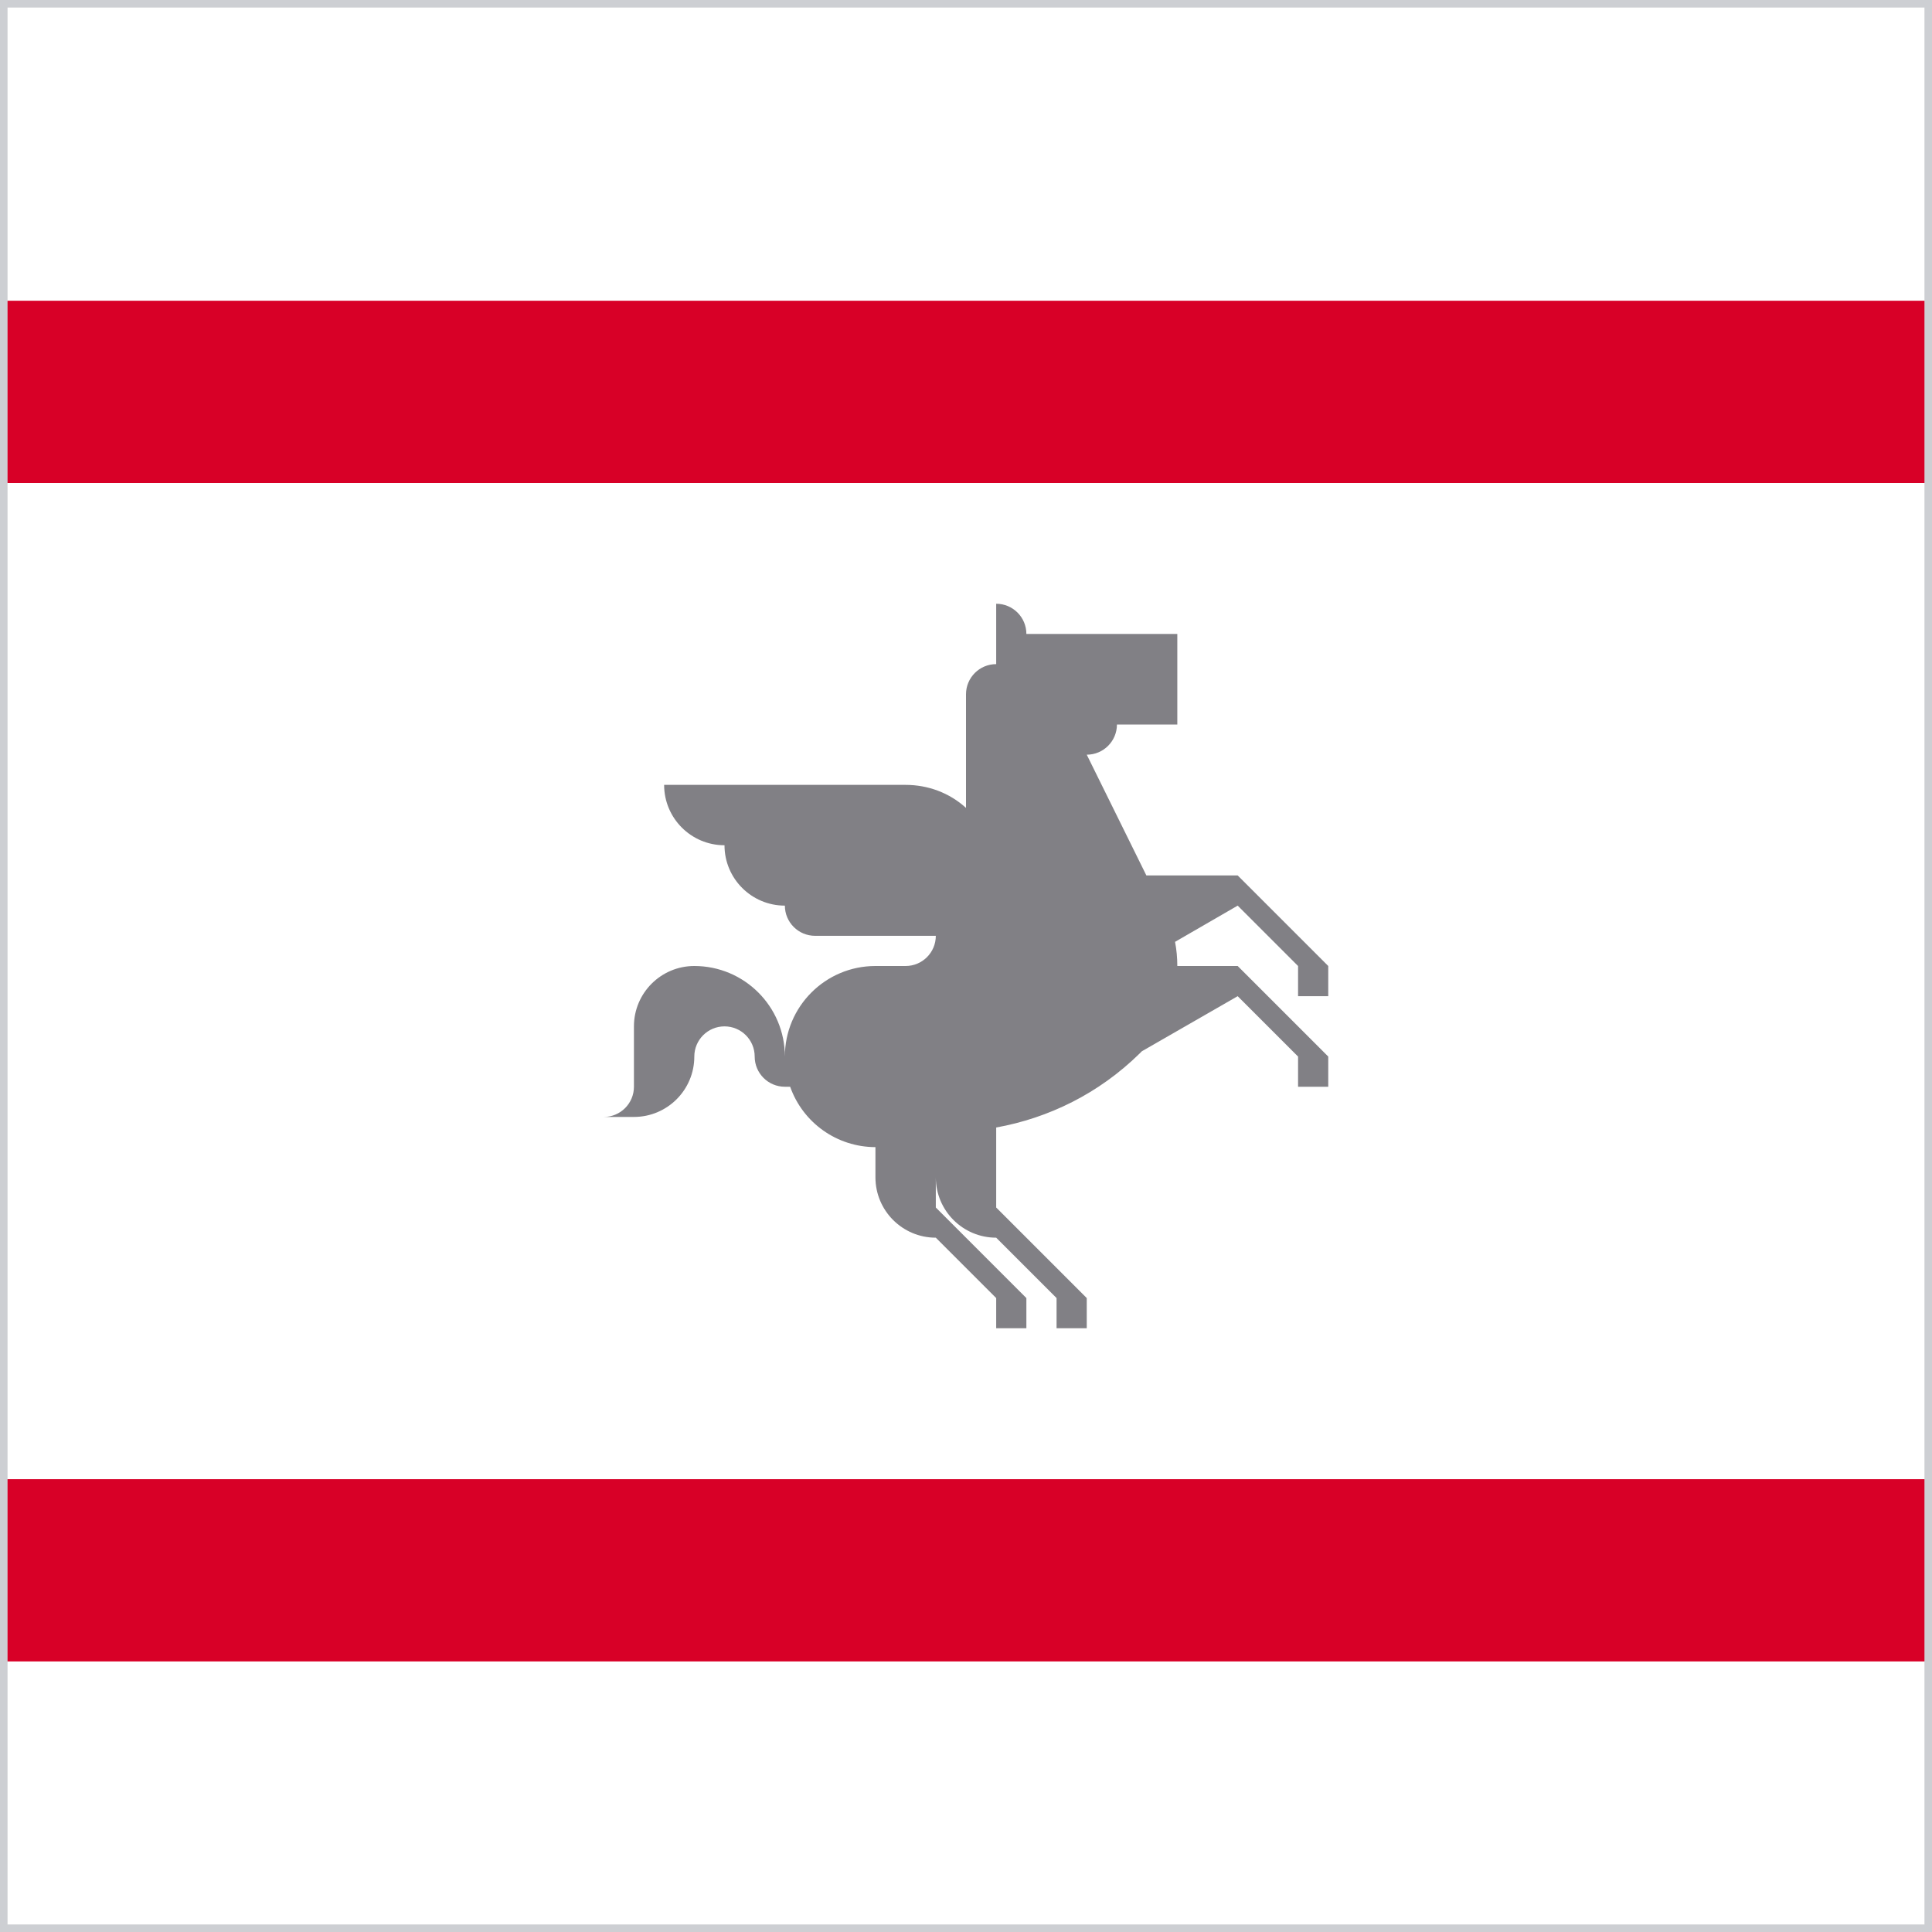
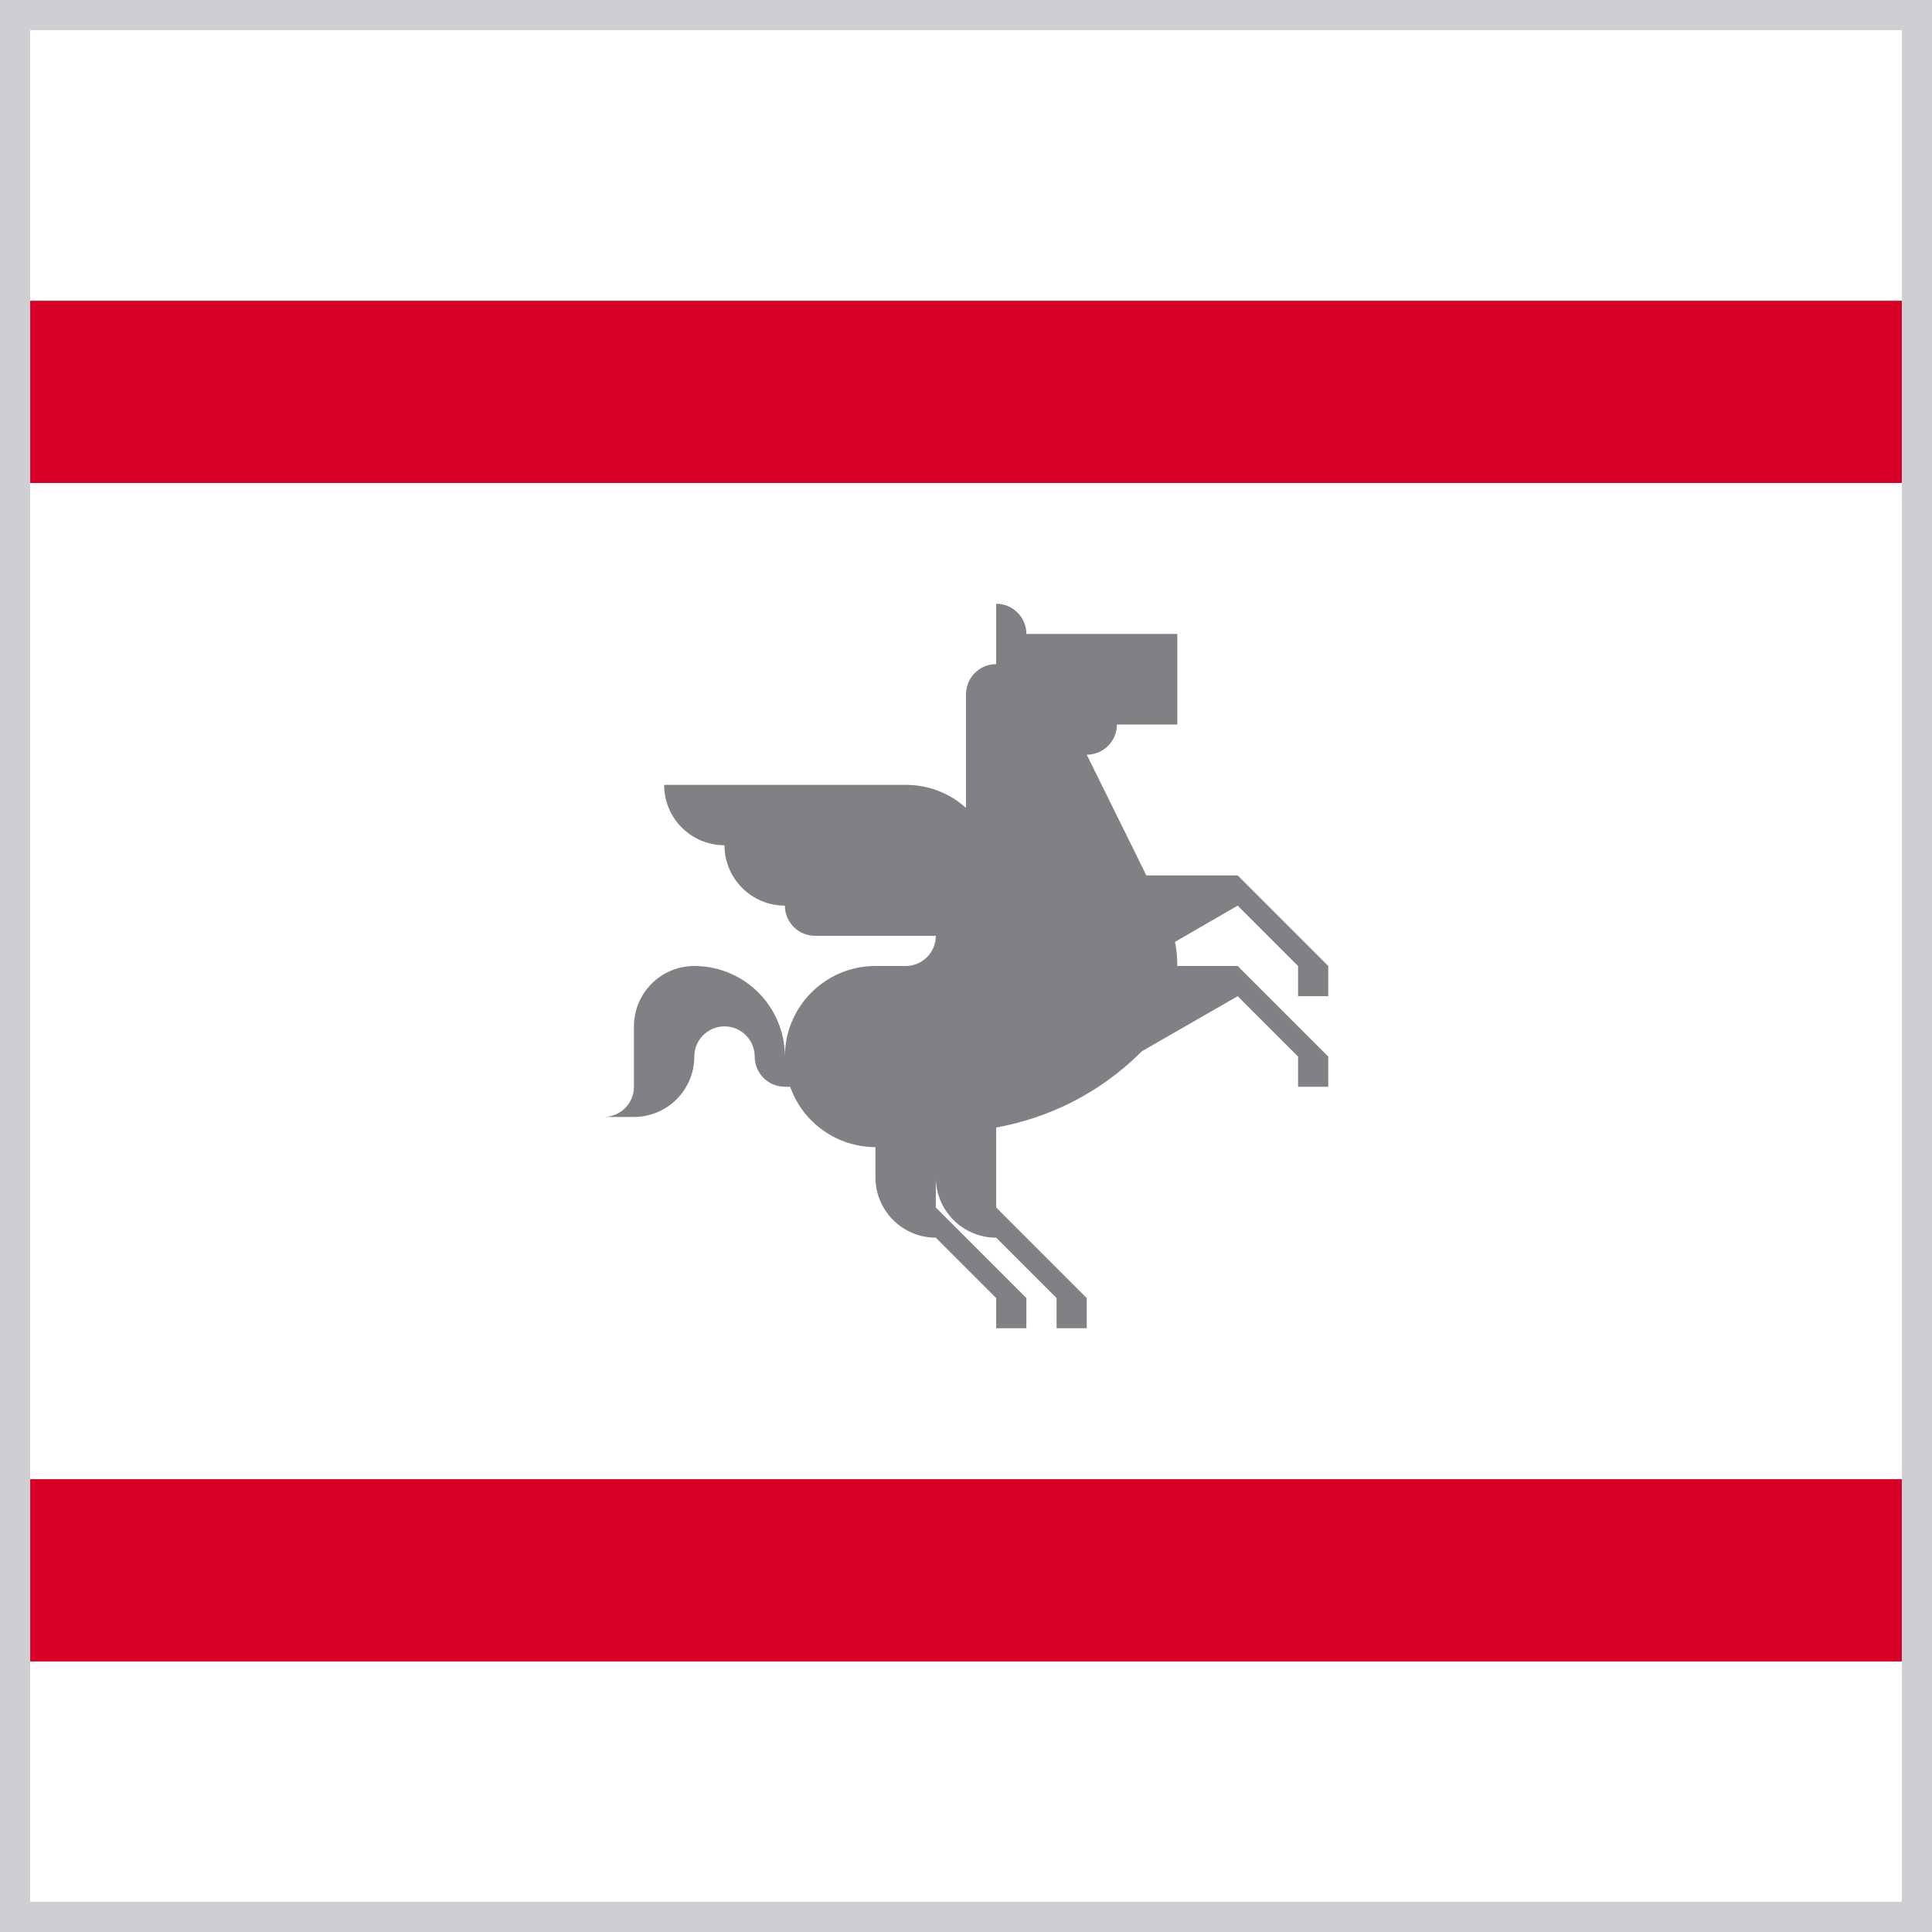
<svg xmlns="http://www.w3.org/2000/svg" width="512" height="512">
  <defs>
    <clipPath id="r">
      <rect width="512" height="512" />
    </clipPath>
  </defs>
  <g clip-path="url(#r)">
    <path fill="#FFFFFF" d="M0 0h512v512H0z" />
    <path fill="#D80027" d="M0 392h512v48.3H0zM0 79.7h512V128H0z" />
    <path fill="#818085" d="M352 264v-8l-24-24h-24.2L288 200a8 8 0 0 0 8-8h16v-24h-40a8 8 0 0 0-8-8v16a8 8 0 0 0-8 8v30.1c-4.4-4-10.1-6.1-16-6.1h-64a16 16 0 0 0 16 16 16 16 0 0 0 16 16 8 8 0 0 0 8 8h32a8 8 0 0 1-8 8h-8a24 24 0 0 0-24 24 24 24 0 0 0-24-24 16 16 0 0 0-16 16v16a8 8 0 0 1-8 8h8a16 16 0 0 0 16-16 8 8 0 1 1 16 0 8 8 0 0 0 8 8h1.4a24 24 0 0 0 22.6 16v8a16 16 0 0 0 16 16l16 16v8h8v-8l-24-24v-8a16 16 0 0 0 16 16l16 16v8h8v-8l-24-24v-21.2c13.9-2.5 27.2-9 38-19.6l.6-.6L328 264l16 16v8h8v-8l-24-24h-16q0-3.3-.6-6.4L328 240l16 16v8z" />
-     <rect width="512" height="512" fill="none" stroke="#cdcfd3" stroke-width="4" />
+     <rect width="512" height="512" fill="none" stroke="#cdcfd3" stroke-width="16" />
  </g>
</svg>
